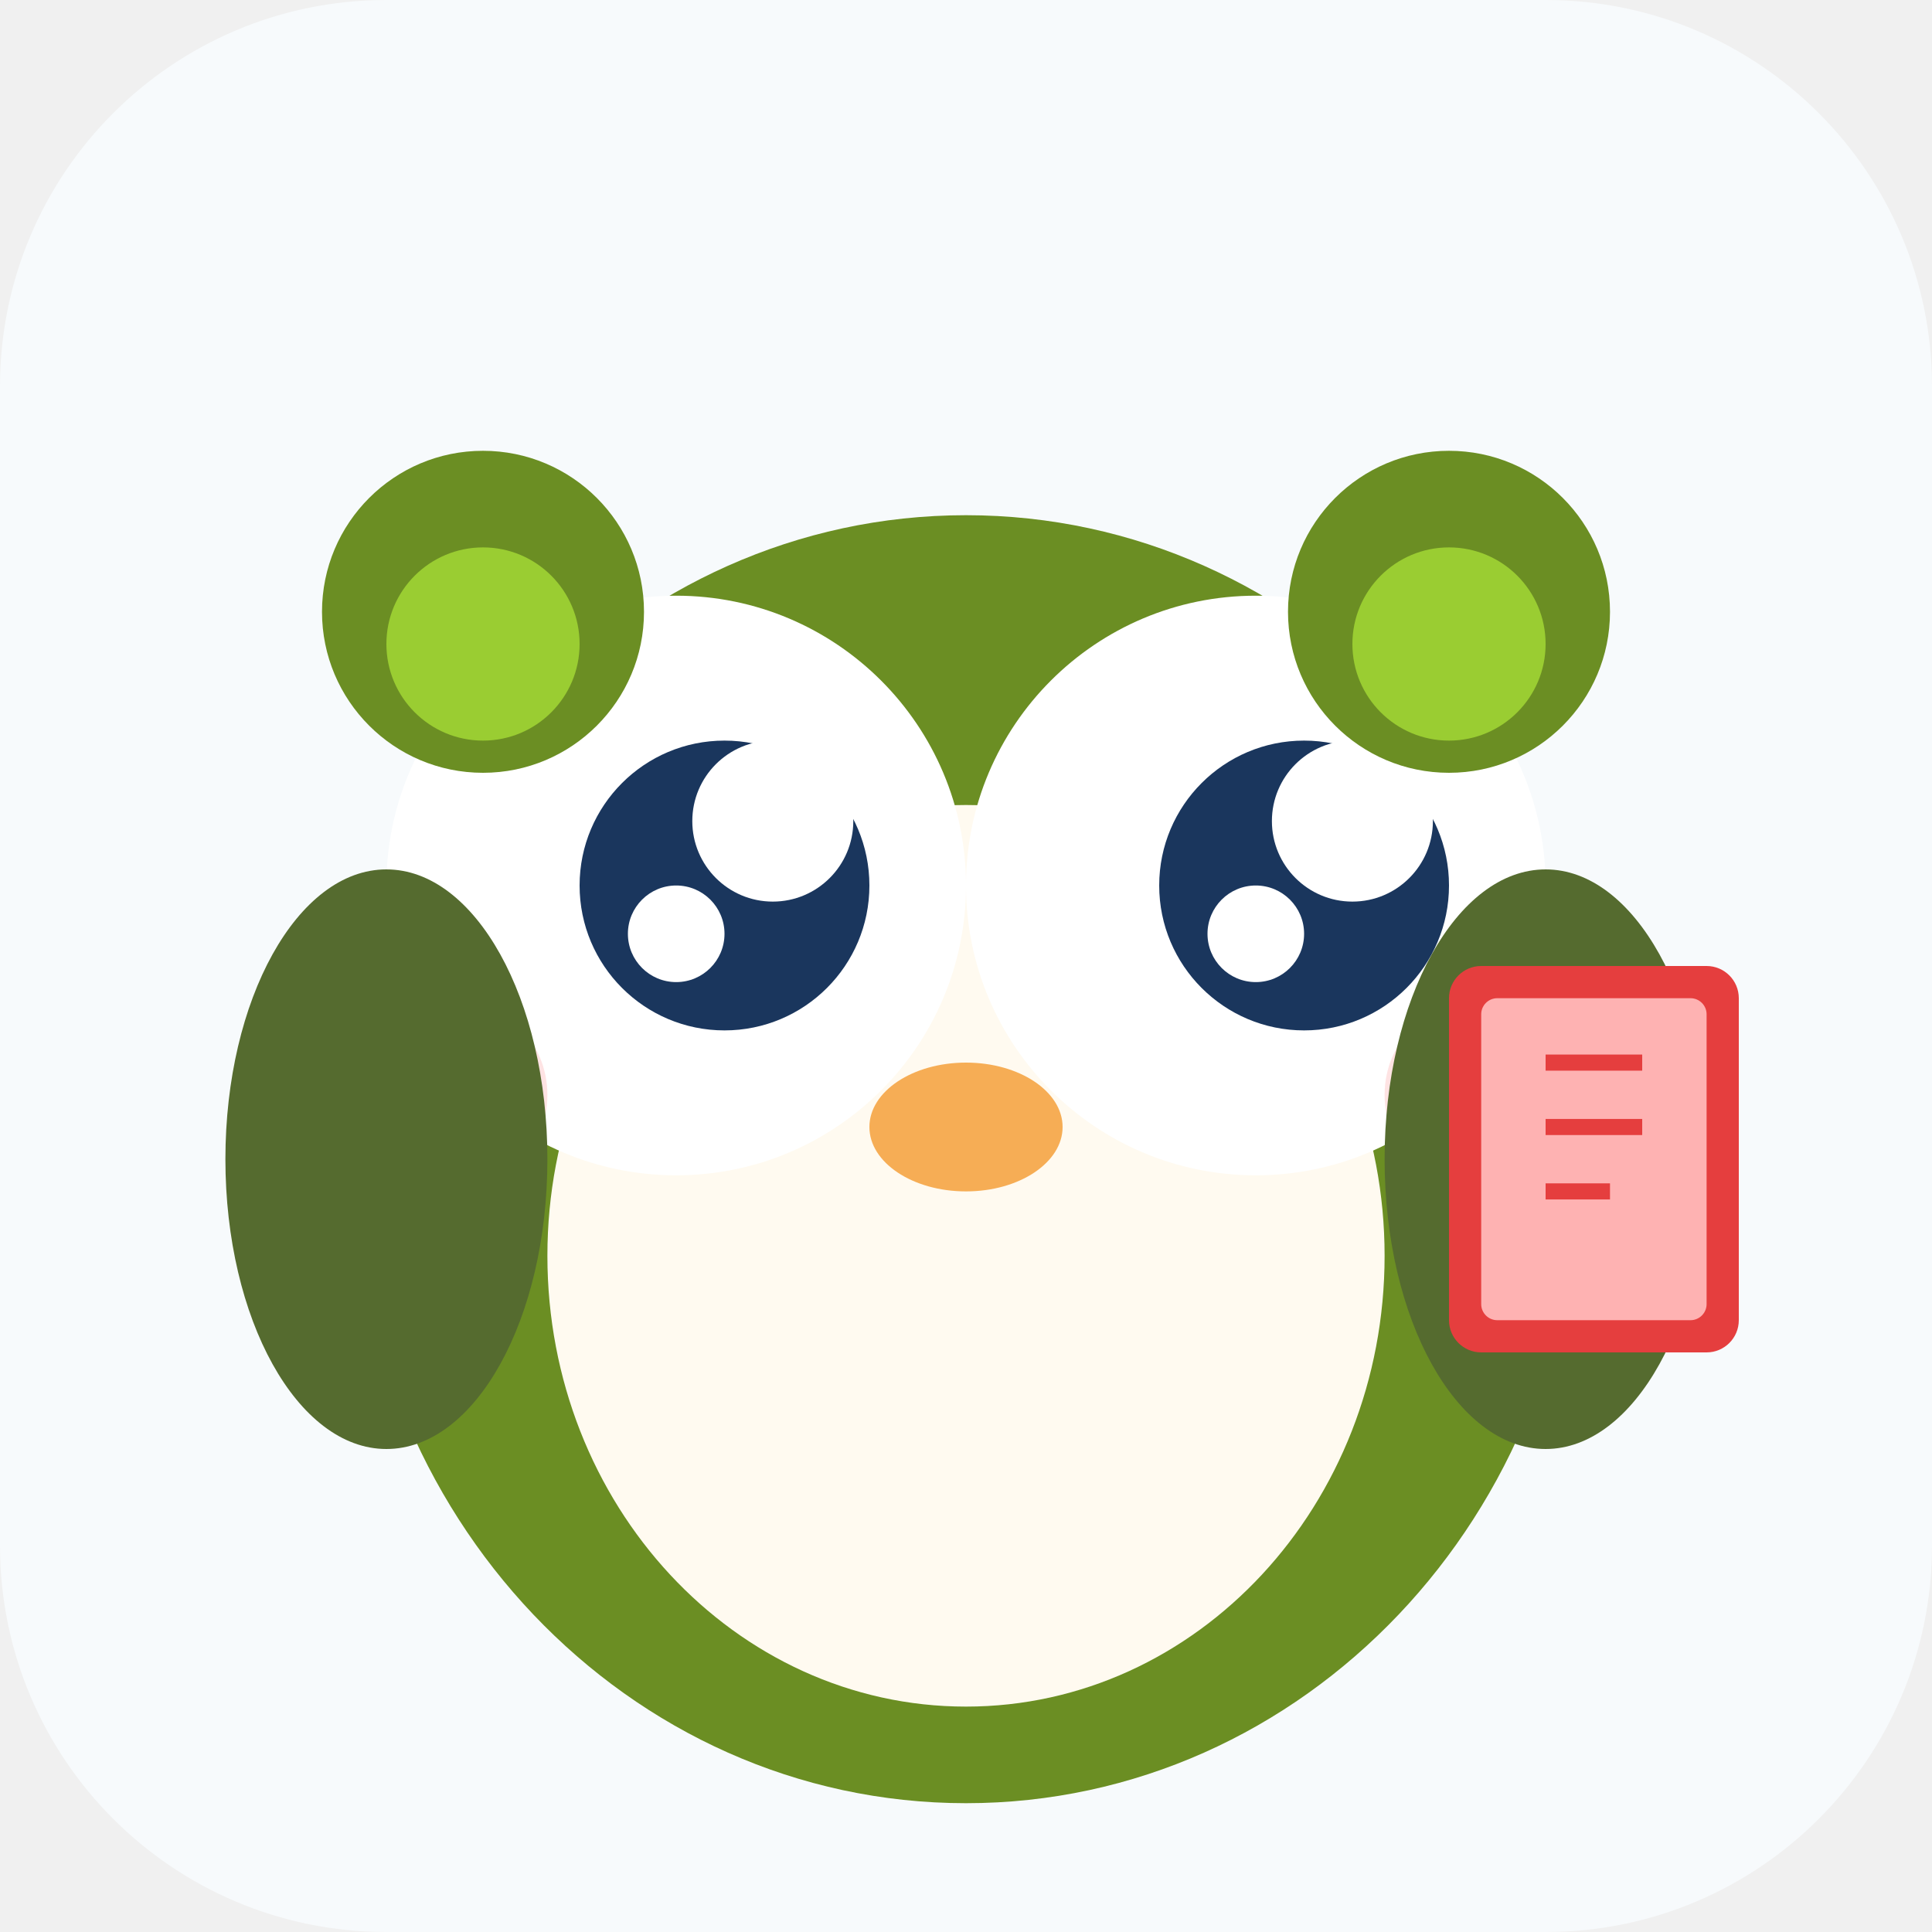
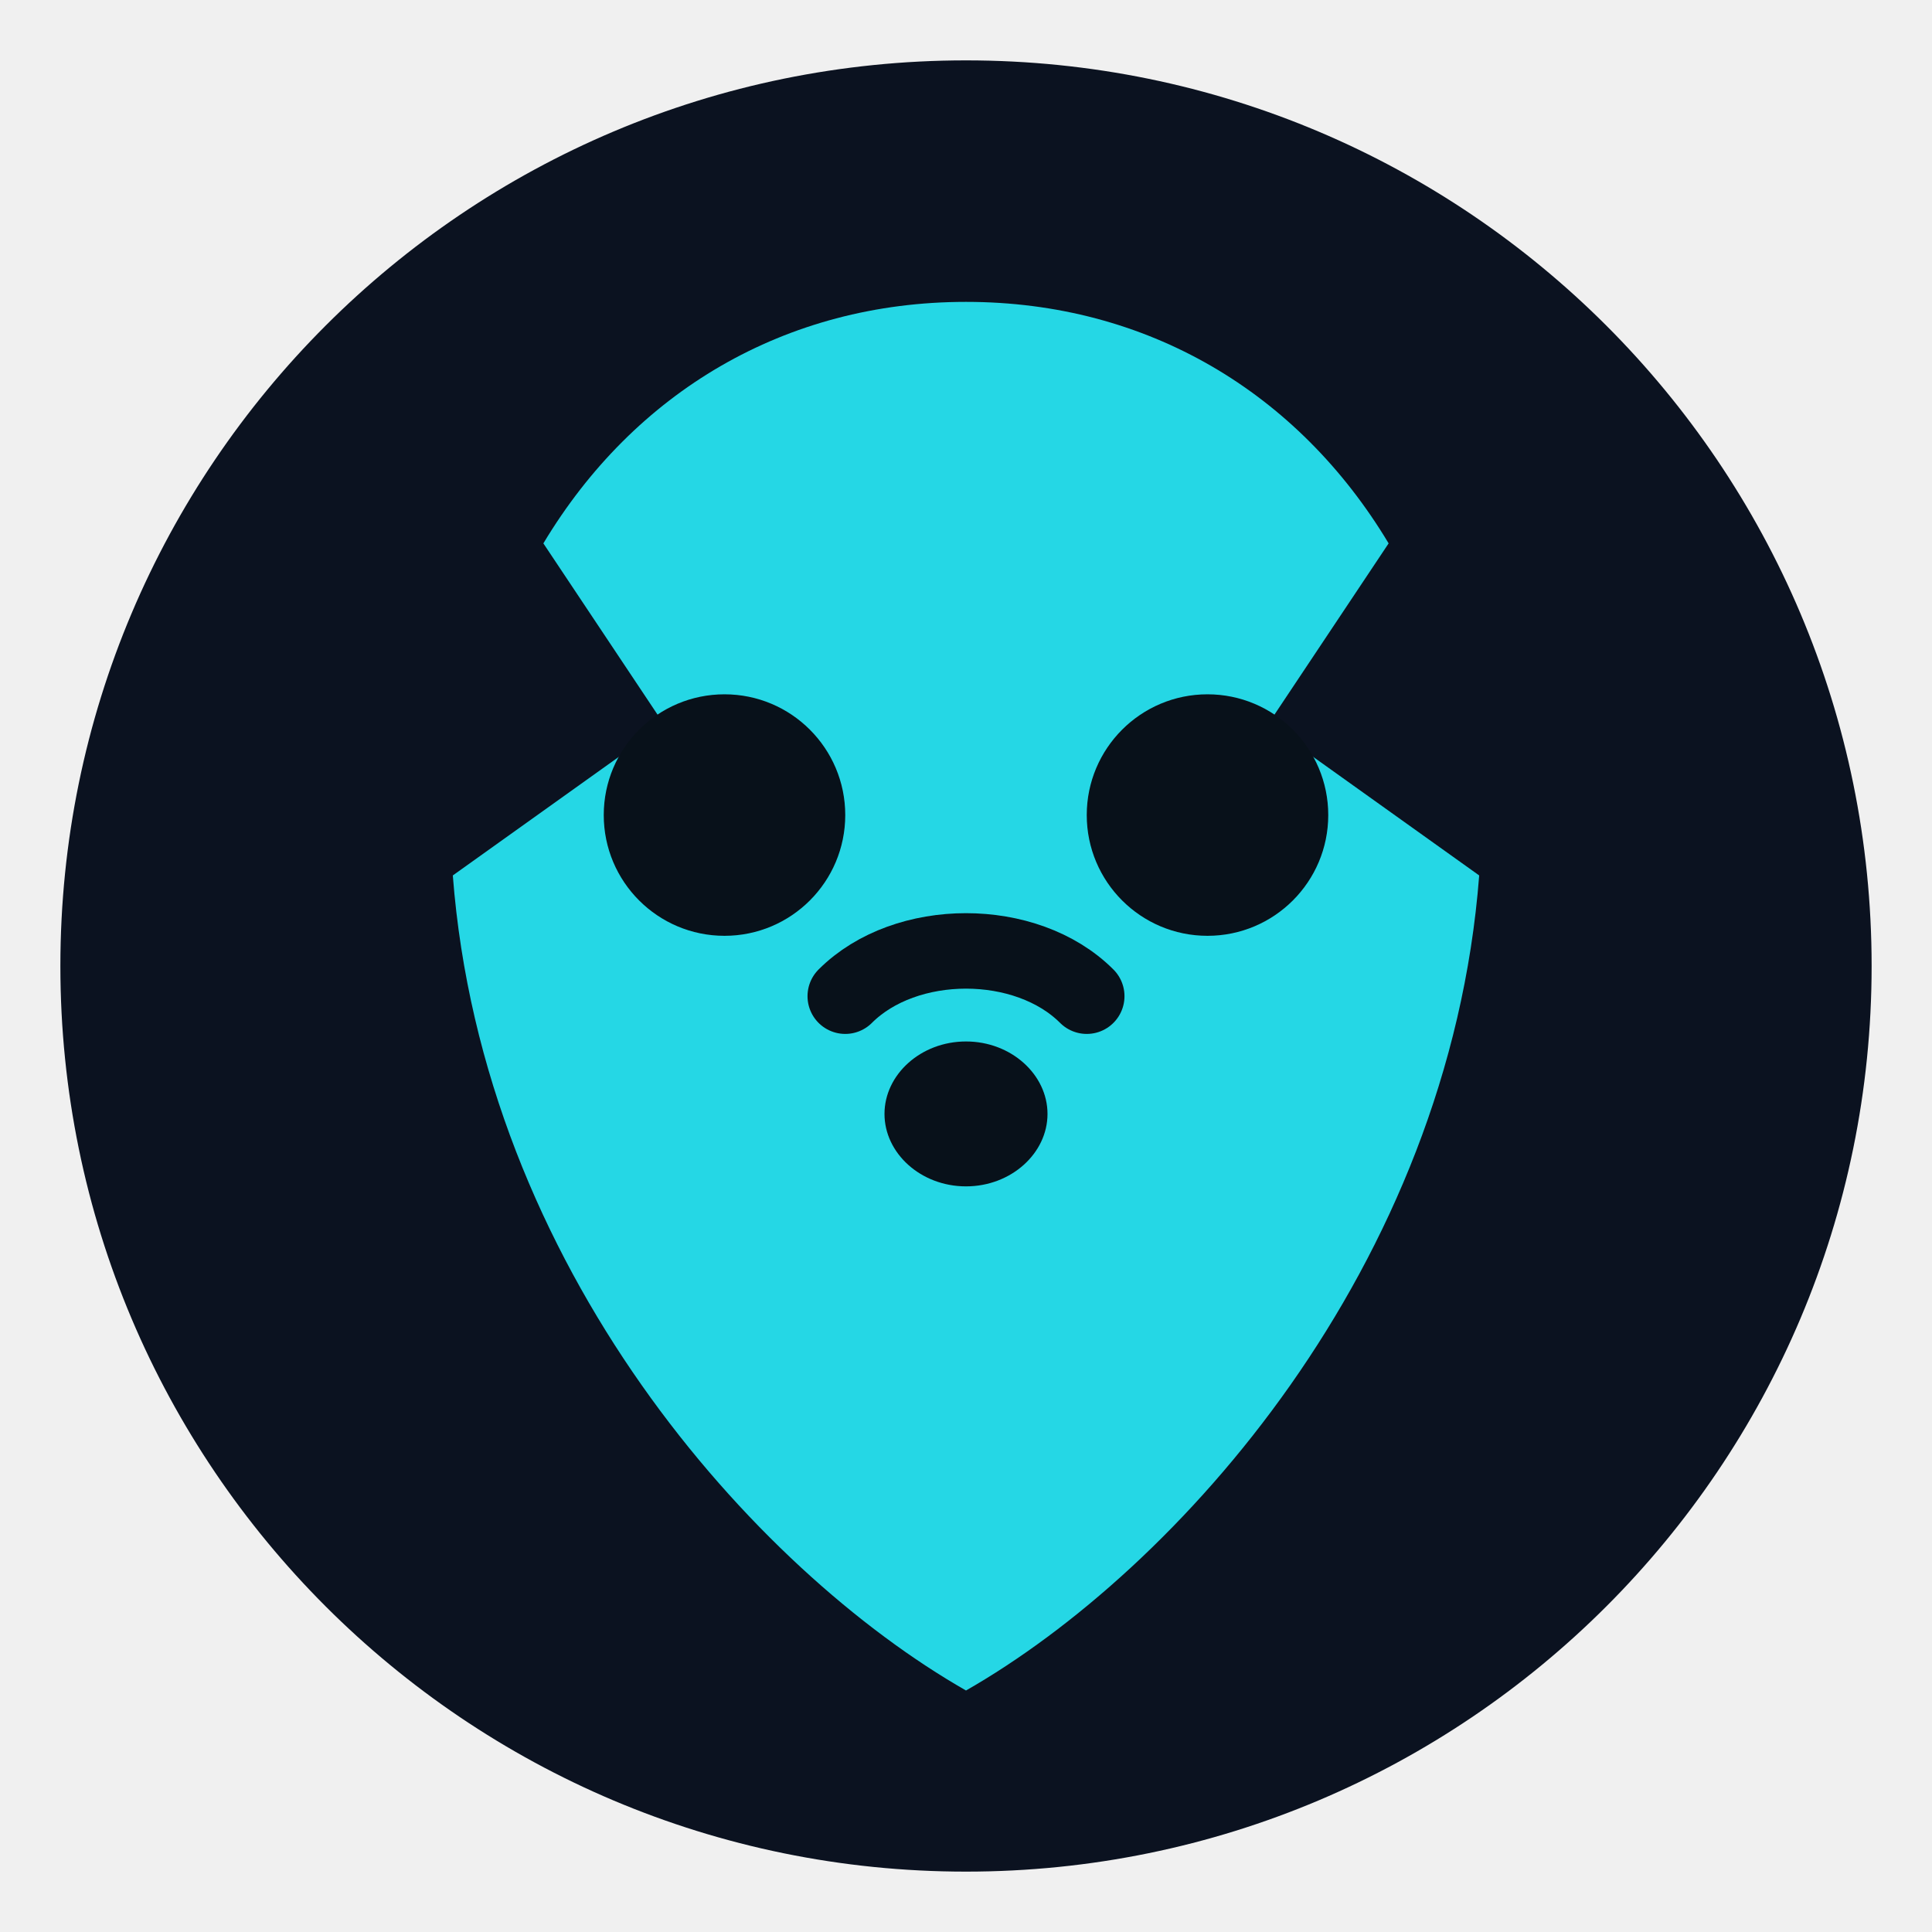
- <svg xmlns="http://www.w3.org/2000/svg" viewBox="0 0 120 120">
-   <rect width="120" height="120" rx="24" fill="#F7FAFC" />
-   <ellipse cx="60" cy="72" rx="38" ry="40" fill="#6B8E23" />
-   <ellipse cx="60" cy="78" rx="26" ry="28" fill="#FFFAF0" />
-   <circle cx="42" cy="55" r="18" fill="white" />
-   <circle cx="78" cy="55" r="18" fill="white" />
-   <circle cx="45" cy="55" r="9" fill="#1A365D" />
-   <circle cx="81" cy="55" r="9" fill="#1A365D" />
-   <circle cx="48" cy="51" r="5" fill="white" />
-   <circle cx="84" cy="51" r="5" fill="white" />
-   <circle cx="42" cy="58" r="3" fill="white" />
-   <circle cx="78" cy="58" r="3" fill="white" />
-   <circle cx="28" cy="68" r="6" fill="#FED7D7" opacity="0.7" />
-   <circle cx="92" cy="68" r="6" fill="#FED7D7" opacity="0.7" />
-   <ellipse cx="60" cy="70" rx="6" ry="4" fill="#F6AD55" />
-   <ellipse cx="24" cy="72" rx="10" ry="18" fill="#556B2F" />
-   <ellipse cx="96" cy="72" rx="10" ry="18" fill="#556B2F" />
-   <circle cx="30" cy="38" r="10" fill="#6B8E23" />
-   <circle cx="90" cy="38" r="10" fill="#6B8E23" />
-   <circle cx="30" cy="40" r="6" fill="#9ACD32" />
-   <circle cx="90" cy="40" r="6" fill="#9ACD32" />
-   <rect x="90" y="60" width="18" height="24" rx="2" fill="#E53E3E" />
-   <rect x="92" y="62" width="14" height="20" rx="1" fill="#FEB2B2" />
-   <line x1="96" y1="66" x2="102" y2="66" stroke="#E53E3E" stroke-width="1" />
-   <line x1="96" y1="70" x2="102" y2="70" stroke="#E53E3E" stroke-width="1" />
-   <line x1="96" y1="74" x2="100" y2="74" stroke="#E53E3E" stroke-width="1" />
+ <svg xmlns="http://www.w3.org/2000/svg" width="64" height="64" viewBox="0 0 64 64" fill="none">
+   <circle cx="32" cy="32" r="30" fill="#0B1220" />
+   <path d="M18 18c3-5 8-8 14-8s11 3 14 8l-4 6 7 5c-1 13-10 23-17 27-7-4-16-14-17-27l7-5-4-6Z" fill="#25D7E5" />
+   <circle cx="24" cy="27" r="4" fill="#08111A" />
+   <circle cx="40" cy="27" r="4" fill="#08111A" />
+   <path d="M28 33c2-2 6-2 8 0" stroke="#08111A" stroke-width="2.5" stroke-linecap="round" />
+   <path d="M32 34.5c1.5 0 2.7 1.1 2.7 2.4 0 1.3-1.2 2.4-2.7 2.4s-2.7-1.1-2.7-2.4c0-1.3 1.2-2.4 2.7-2.4Z" fill="#08111A" />
</svg>
